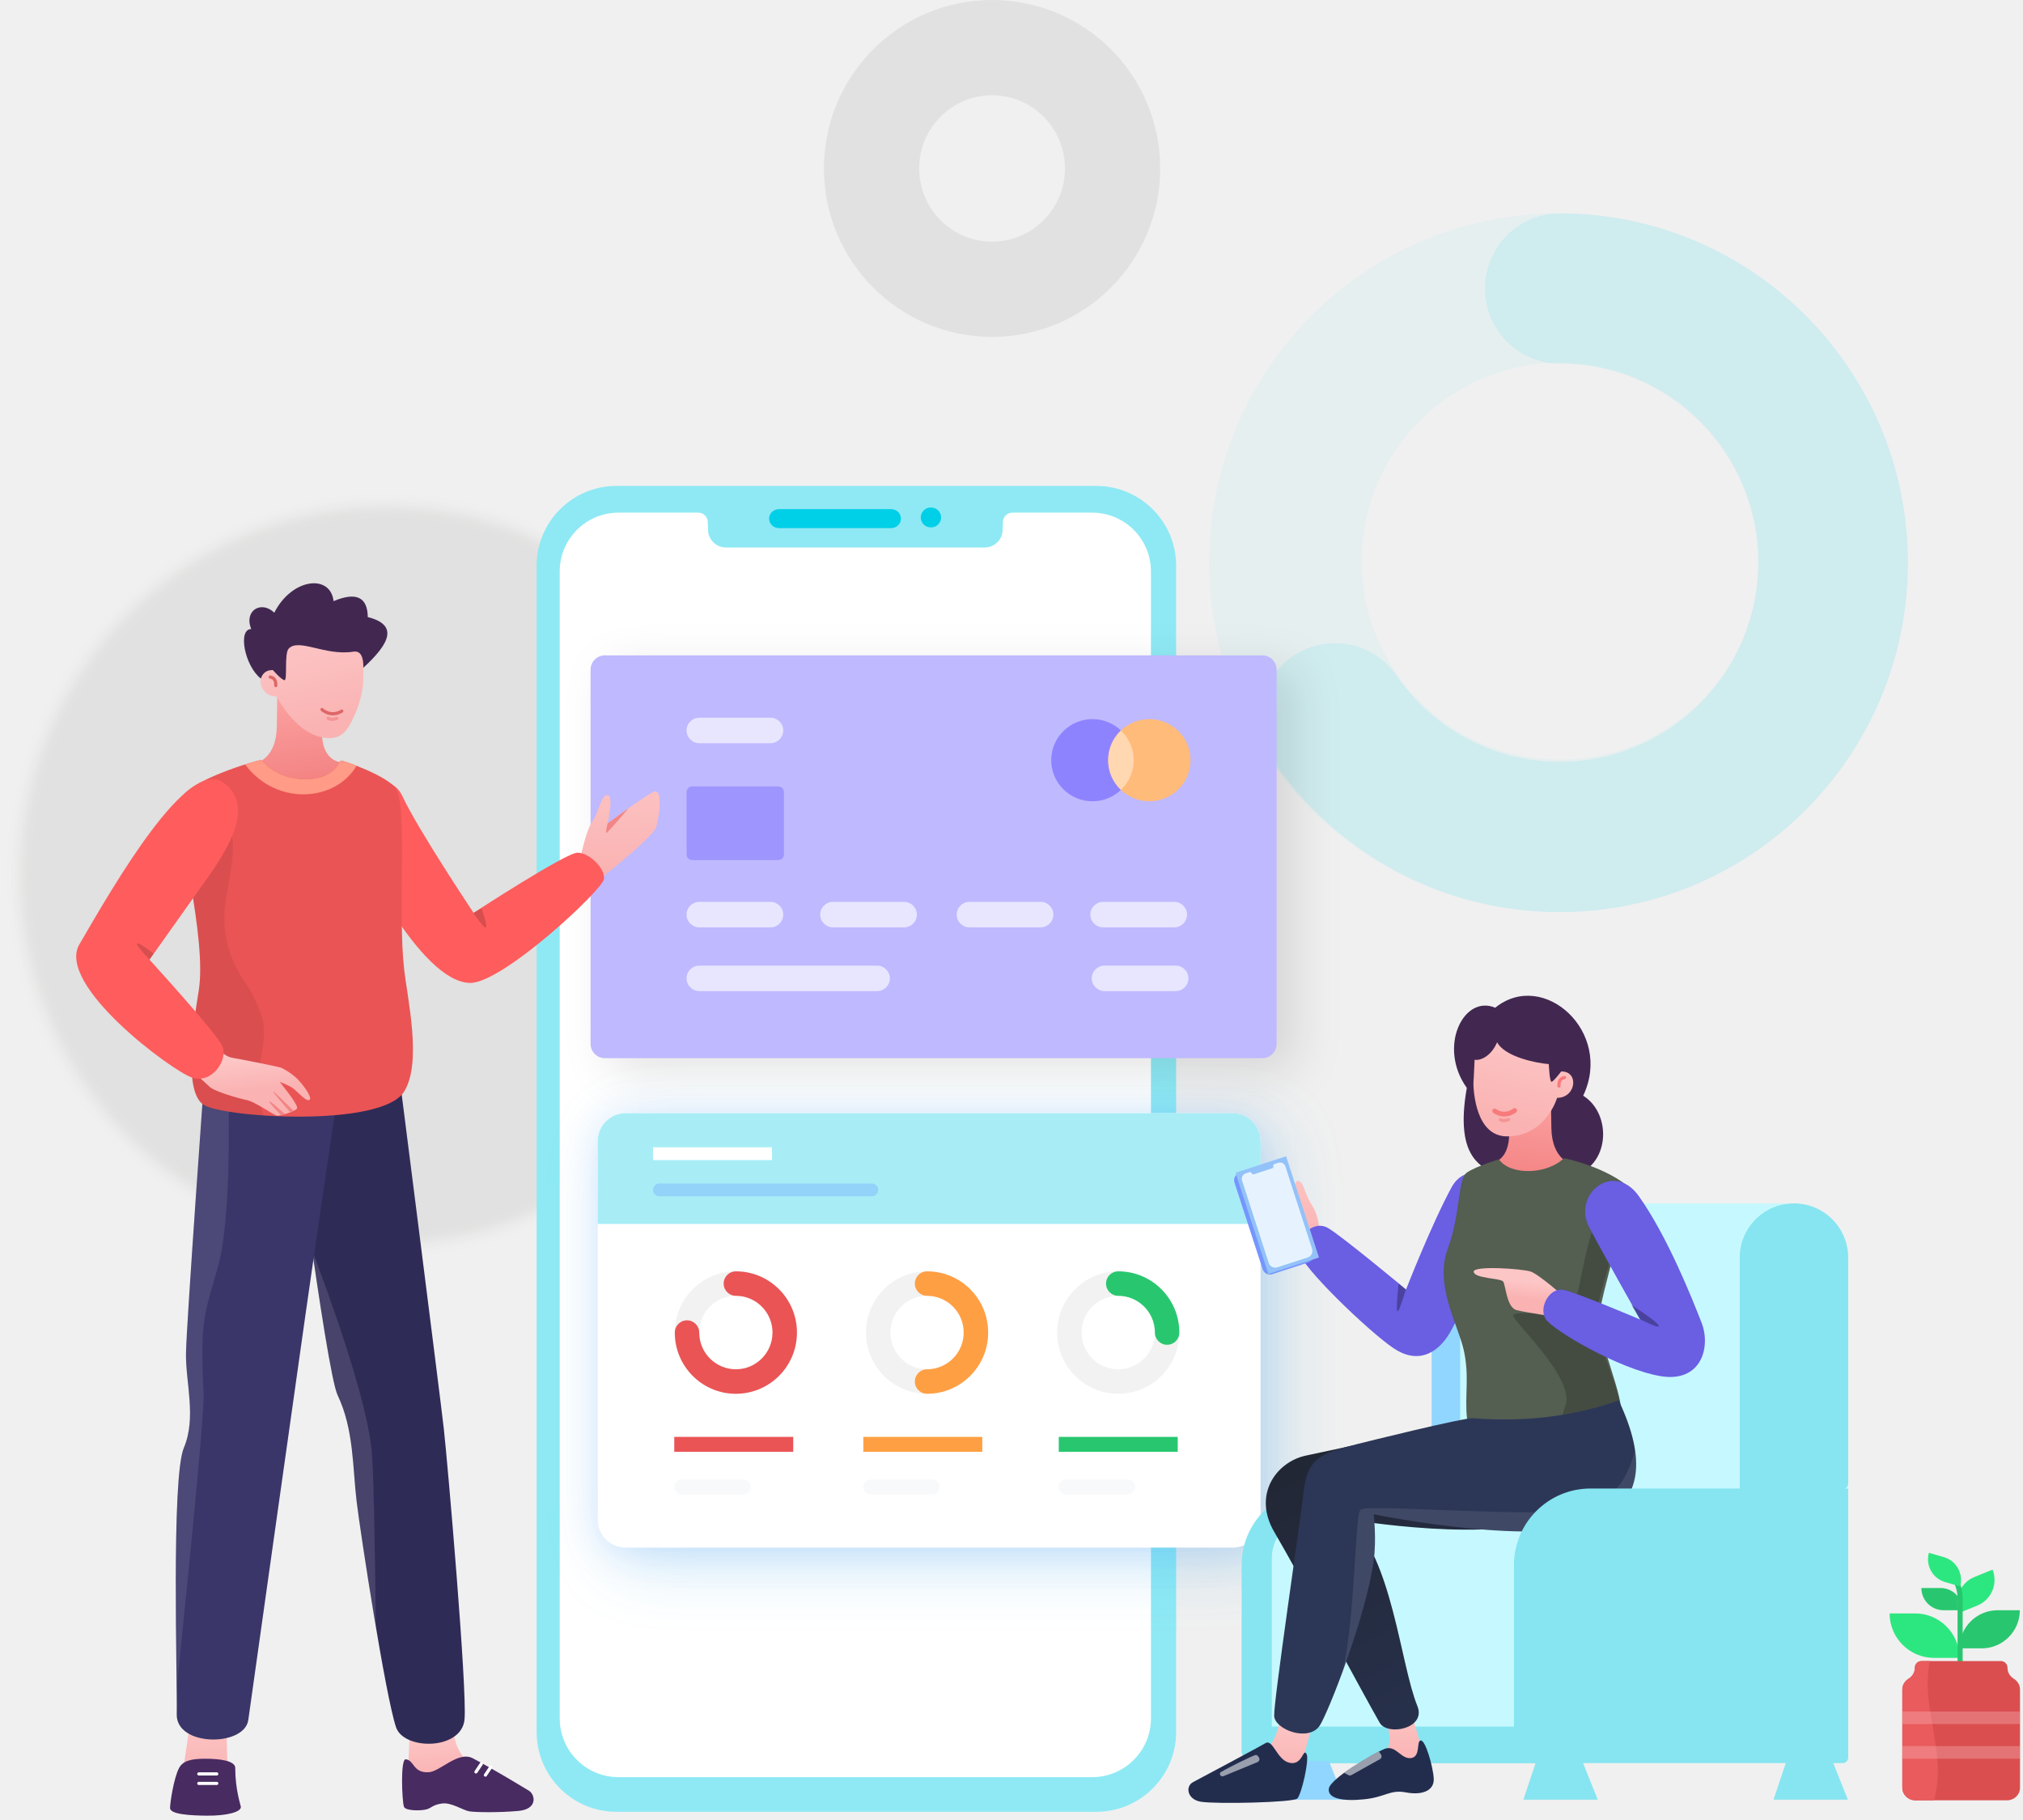
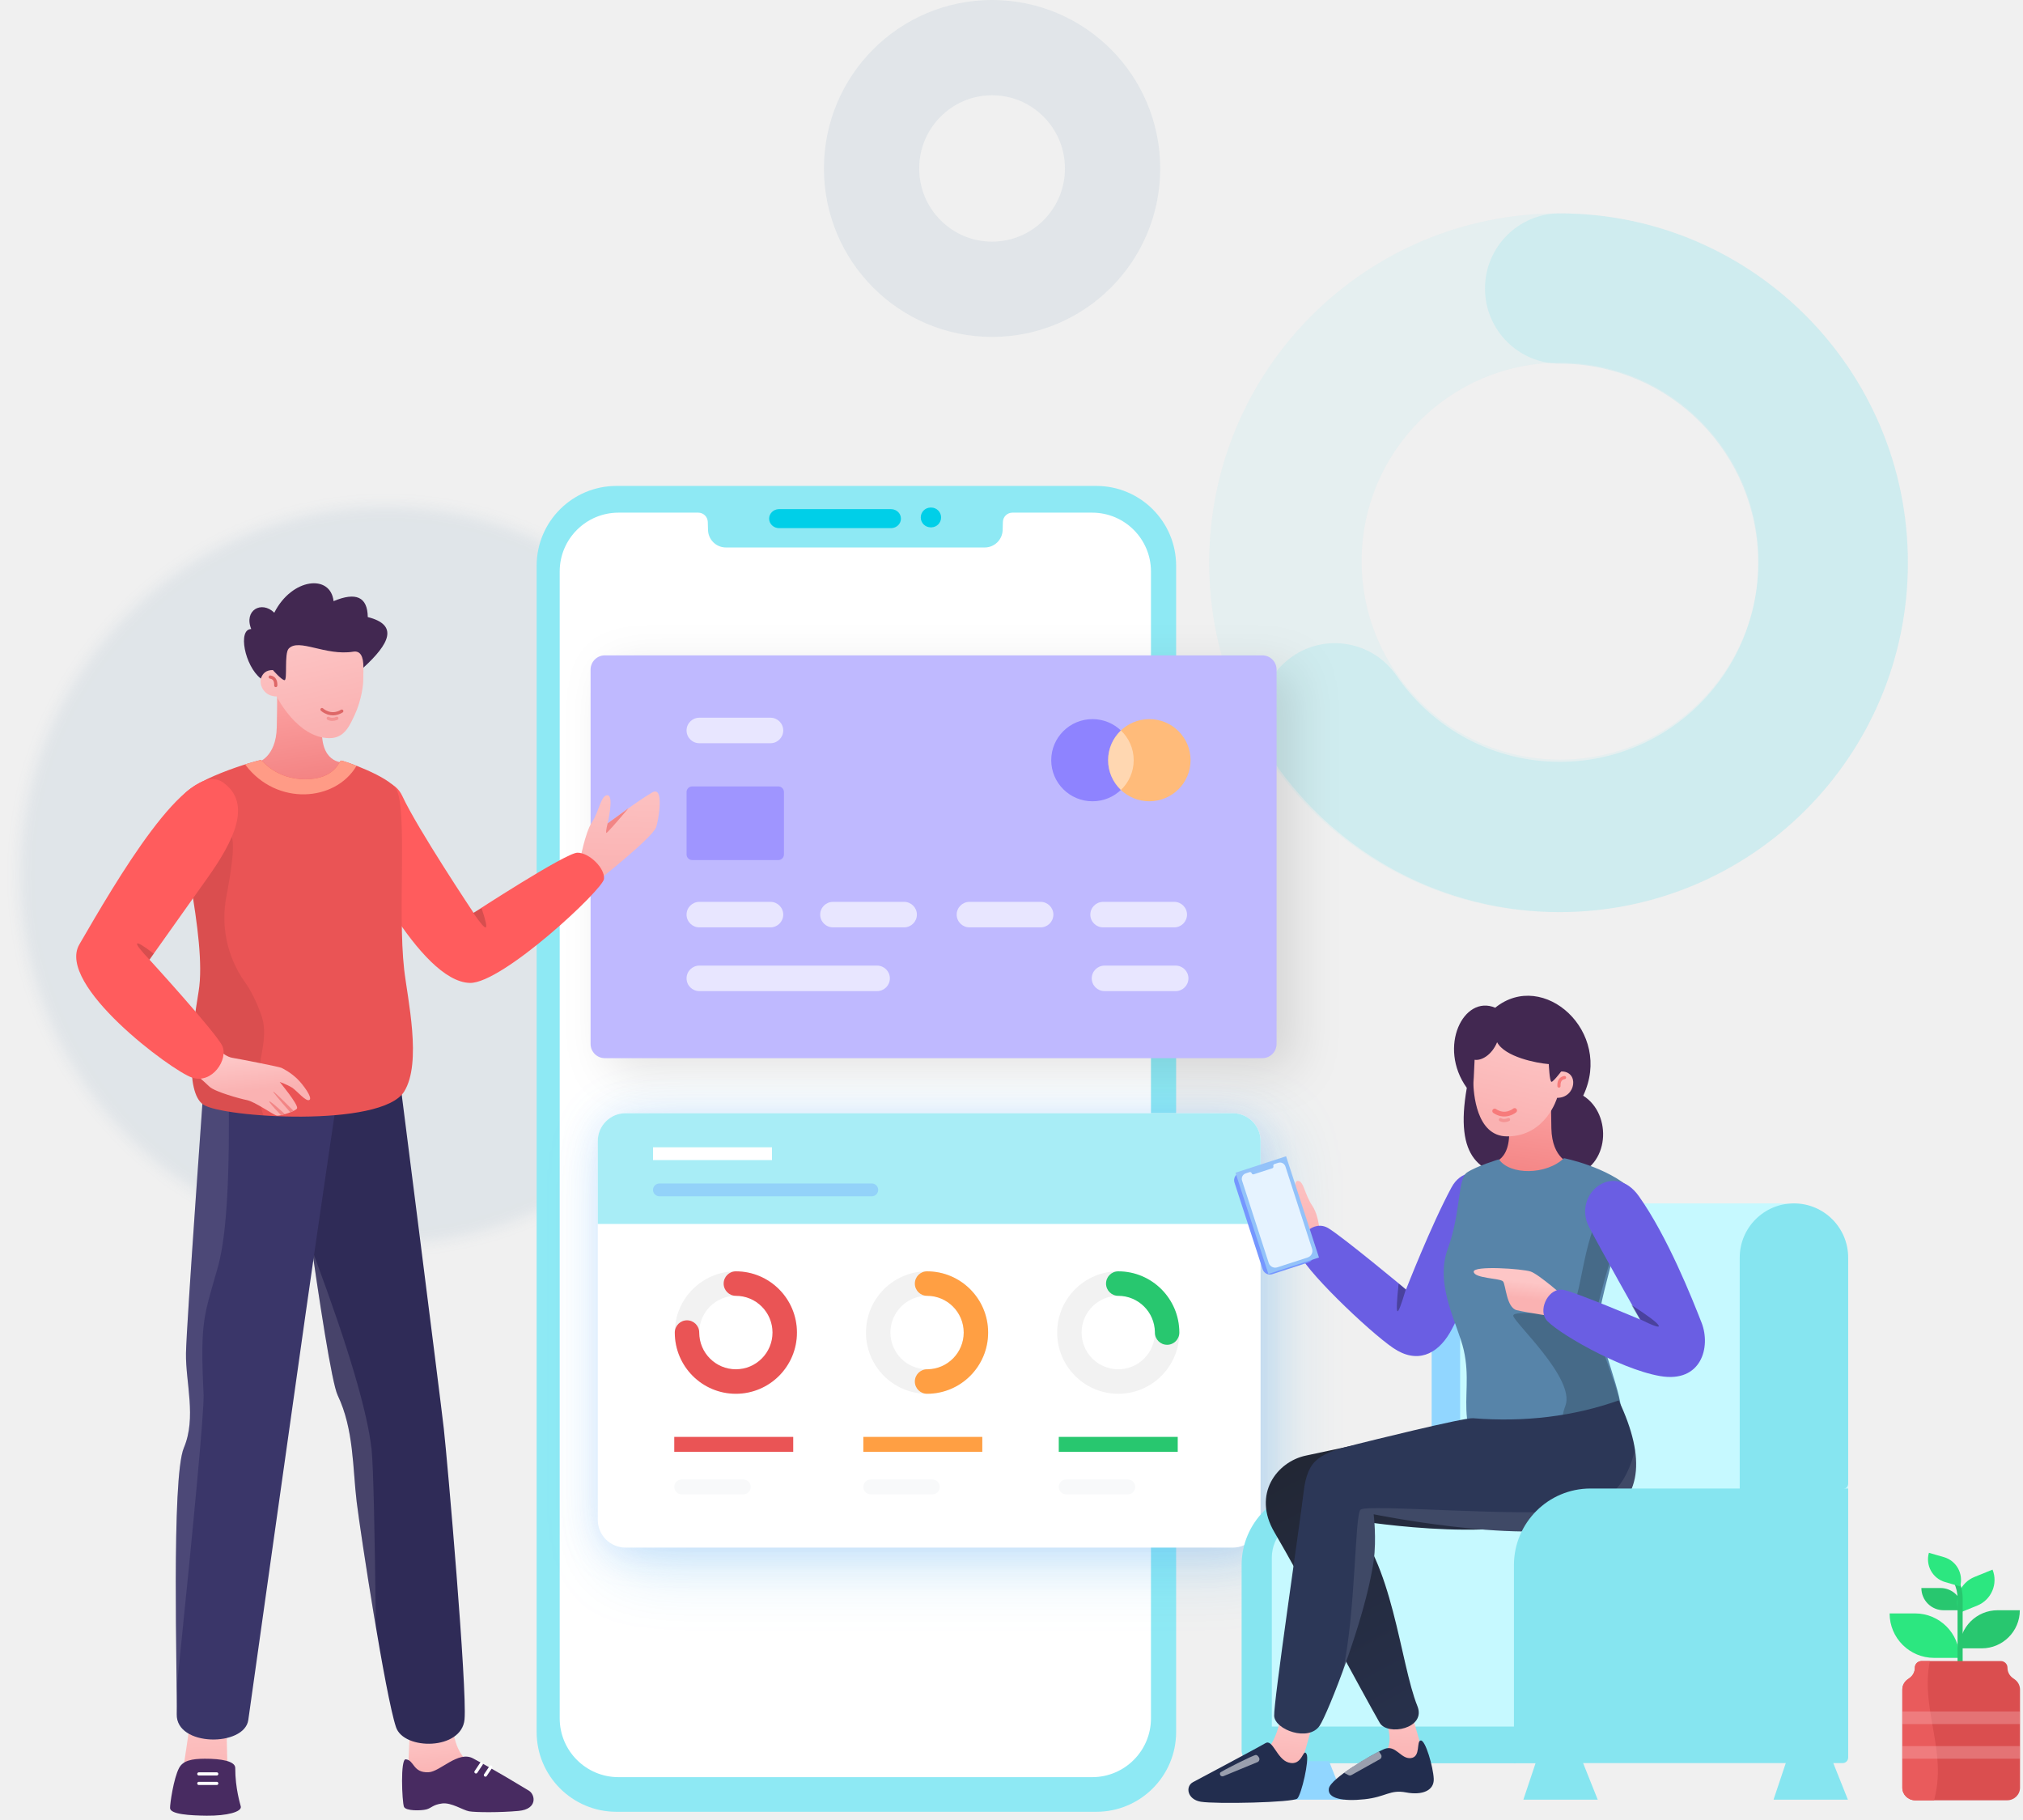
<svg xmlns="http://www.w3.org/2000/svg" xmlns:xlink="http://www.w3.org/1999/xlink" width="637px" height="573px" viewBox="0 0 637 573" version="1.1">
  <defs>
    <filter x="-2.6%" y="-2.6%" width="105.2%" height="105.2%" filterUnits="objectBoundingBox" id="filter-1">
      <feGaussianBlur stdDeviation="2" in="SourceGraphic" />
    </filter>
    <path d="M18.522,0 L43.63,0 C45.253,-7.42242666e-16 46.582,1.291 46.629,2.913 L46.703,5.483 C46.792,8.537 49.293,10.967 52.348,10.967 L133.831,10.967 C136.886,10.967 139.387,8.537 139.476,5.483 L139.55,2.913 C139.597,1.291 140.926,7.42242666e-16 142.549,0 L167.657,0 C177.886,-1.64974968e-14 186.179,8.293 186.179,18.522 L186.179,379.621 C186.179,389.85 177.886,398.143 167.657,398.143 L18.522,398.143 C8.293,398.143 4.01575893e-14,389.85 0,379.621 L0,18.522 C-1.25274242e-15,8.293 8.293,-1.67360005e-15 18.522,0 Z" id="path-2" />
    <path d="M8.757,0 L199.945,0 C204.781,-8.88398904e-16 208.702,3.921 208.702,8.757 L208.702,128.011 C208.702,132.847 204.781,136.768 199.945,136.768 L8.757,136.768 C3.921,136.768 4.14497961e-15,132.847 0,128.011 L0,8.757 C-5.92265936e-16,3.921 3.921,-2.66431478e-15 8.757,0 Z" id="path-4" />
    <filter x="-13.2%" y="-20.1%" width="131.1%" height="147.5%" filterUnits="objectBoundingBox" id="filter-6">
      <feOffset dx="5" dy="5" in="SourceAlpha" result="shadowOffsetOuter1" />
      <feGaussianBlur stdDeviation="10" in="shadowOffsetOuter1" result="shadowBlurOuter1" />
      <feColorMatrix values="0 0 0 0 0.076   0 0 0 0 0.583   0 0 0 0 0.879  0 0 0 0.229 0" type="matrix" in="shadowBlurOuter1" result="shadowMatrixOuter1" />
      <feOffset dx="0" dy="1" in="SourceAlpha" result="shadowOffsetOuter2" />
      <feGaussianBlur stdDeviation="5.5" in="shadowOffsetOuter2" result="shadowBlurOuter2" />
      <feColorMatrix values="0 0 0 0 0.504   0 0 0 0 0.7   0 0 0 0 1  0 0 0 0.234 0" type="matrix" in="shadowBlurOuter2" result="shadowMatrixOuter2" />
      <feMerge>
        <feMergeNode in="shadowMatrixOuter1" />
        <feMergeNode in="shadowMatrixOuter2" />
      </feMerge>
    </filter>
    <path d="M4.477,0 L211.527,0 C214,0 216.004,2.01 216.004,4.489 L216.004,122.332 C216.004,124.811 214,126.821 211.527,126.821 L4.477,126.821 C2.004,126.821 0,124.811 0,122.332 L0,4.489 C0,2.01 2.004,0 4.477,0 Z" id="path-7" />
    <filter x="-8.3%" y="-15.8%" width="122.2%" height="137.8%" filterUnits="objectBoundingBox" id="filter-8">
      <feOffset dx="6" dy="4" in="SourceAlpha" result="shadowOffsetOuter1" />
      <feGaussianBlur stdDeviation="7" in="shadowOffsetOuter1" result="shadowBlurOuter1" />
      <feColorMatrix values="0 0 0 0 0.019   0 0 0 0 0.019   0 0 0 0 0.019  0 0 0 0.11 0" type="matrix" in="shadowBlurOuter1" />
    </filter>
    <linearGradient x1="42.314%" y1="12.634%" x2="50%" y2="69.619%" id="linearGradient-9">
      <stop stop-color="#FDC6C6" offset="0%" />
      <stop stop-color="#FAB2B2" offset="100%" />
    </linearGradient>
    <linearGradient x1="46.204%" y1="-28.186%" x2="50%" y2="91.05%" id="linearGradient-10">
      <stop stop-color="#FDC6C6" offset="0%" />
      <stop stop-color="#FAB2B2" offset="100%" />
    </linearGradient>
    <linearGradient x1="44.814%" y1="-28.186%" x2="62.814%" y2="121.547%" id="linearGradient-11">
      <stop stop-color="#FFAFAF" offset="0%" />
      <stop stop-color="#F07777" offset="100%" />
    </linearGradient>
    <linearGradient x1="31.713%" y1="-6.917%" x2="55.144%" y2="91.235%" id="linearGradient-12">
      <stop stop-color="#FDC6C6" offset="0%" />
      <stop stop-color="#FAB2B2" offset="100%" />
    </linearGradient>
    <linearGradient x1="45.013%" y1="-28.186%" x2="50%" y2="91.05%" id="linearGradient-13">
      <stop stop-color="#FDC6C6" offset="0%" />
      <stop stop-color="#FAB2B2" offset="100%" />
    </linearGradient>
    <linearGradient x1="42.314%" y1="21.163%" x2="50%" y2="65.141%" id="linearGradient-14">
      <stop stop-color="#FDC6C6" offset="0%" />
      <stop stop-color="#FAB2B2" offset="100%" />
    </linearGradient>
    <linearGradient x1="45.136%" y1="-28.186%" x2="62.018%" y2="121.547%" id="linearGradient-15">
      <stop stop-color="#FFAFAF" offset="0%" />
      <stop stop-color="#F07777" offset="100%" />
    </linearGradient>
    <linearGradient x1="31.713%" y1="-6.206%" x2="55.144%" y2="90.72%" id="linearGradient-16">
      <stop stop-color="#FDC6C6" offset="0%" />
      <stop stop-color="#FAB2B2" offset="100%" />
    </linearGradient>
    <linearGradient x1="42.314%" y1="-3.86%" x2="50%" y2="78.278%" id="linearGradient-17">
      <stop stop-color="#FDC6C6" offset="0%" />
      <stop stop-color="#FAB2B2" offset="100%" />
    </linearGradient>
    <linearGradient x1="28.503%" y1="98.643%" x2="77.061%" y2="9.204%" id="linearGradient-18">
      <stop stop-color="#28324F" offset="0%" />
      <stop stop-color="#222735" offset="100%" />
    </linearGradient>
    <linearGradient x1="44.359%" y1="-28.186%" x2="50%" y2="91.05%" id="linearGradient-19">
      <stop stop-color="#FDC6C6" offset="0%" />
      <stop stop-color="#FAB2B2" offset="100%" />
    </linearGradient>
    <linearGradient x1="42.314%" y1="28.062%" x2="50%" y2="61.518%" id="linearGradient-20">
      <stop stop-color="#FDC6C6" offset="0%" />
      <stop stop-color="#FAB2B2" offset="100%" />
    </linearGradient>
    <linearGradient x1="42.314%" y1="8.536%" x2="50%" y2="71.77%" id="linearGradient-21">
      <stop stop-color="#FDC6C6" offset="0%" />
      <stop stop-color="#FAB2B2" offset="100%" />
    </linearGradient>
    <path d="M6.059,0 L31.005,0 C32.17,0 33.115,0.925 33.115,2.067 L33.115,2.126 C33.115,3.388 33.728,4.574 34.767,5.322 L35.413,5.788 C36.451,6.535 37.065,7.722 37.065,8.984 L37.065,39.872 C37.065,42.063 35.251,43.839 33.014,43.839 L4.051,43.839 C1.814,43.839 1.86636192e-13,42.063 1.86636192e-13,39.872 L1.86636192e-13,8.984 C1.86636192e-13,7.722 0.613,6.535 1.651,5.788 L2.298,5.322 C3.267,4.624 3.866,3.544 3.941,2.377 L3.95,2.067 C3.95,0.925 4.894,0 6.059,0 Z" id="path-22" />
  </defs>
  <g id="📝-Pages-New" stroke="none" stroke-width="1" fill="none" fill-rule="evenodd">
    <g id="Reset-Password" transform="translate(-139, -246)">
      <g id="Illustration" transform="translate(145, 261)">
        <g id="Shape">
-           <ellipse id="Oval" fill="#545e51" opacity="0.1" filter="url(#filter-1)" cx="115.531" cy="260.607" rx="115.531" ry="116.393" />
+           <ellipse id="Oval" fill="#5784a9" opacity="0.1" filter="url(#filter-1)" cx="115.531" cy="260.607" rx="115.531" ry="116.393" />
          <path d="M484.75,52.185 C423.999,52.185 374.75,101.434 374.75,162.185 C374.75,222.937 423.999,272.185 484.75,272.185 C545.501,272.185 594.75,222.937 594.75,162.185 C594.75,101.434 545.501,52.185 484.75,52.185 Z M485.25,99.185 C519.768,99.185 547.75,127.167 547.75,161.685 C547.75,196.203 519.768,224.185 485.25,224.185 C450.732,224.185 422.75,196.203 422.75,161.685 C422.75,127.167 450.732,99.185 485.25,99.185 Z" id="Oval" fill="#00CFE8" fill-rule="nonzero" opacity="0.05" />
-           <ellipse id="Oval" stroke="#545e51" stroke-width="30" opacity="0.1" cx="306.383" cy="38.041" rx="37.944" ry="38.041" />
+           <ellipse id="Oval" stroke="#5784a9" stroke-width="30" opacity="0.1" cx="306.383" cy="38.041" rx="37.944" ry="38.041" />
          <path d="M485.165,52.185 C545.687,52.185 594.75,101.434 594.75,162.185 C594.75,222.937 545.687,272.185 485.165,272.185 C448.704,272.185 415.237,254.153 394.923,224.605 C387.53,213.852 390.221,199.12 400.933,191.699 C411.538,184.353 426.029,186.927 433.491,197.412 L433.715,197.733 C445.321,214.614 464.362,224.873 485.165,224.873 C519.656,224.873 547.617,196.807 547.617,162.185 C547.617,127.91 520.213,100.059 486.198,99.505 L485.165,99.497 C472.15,99.497 461.598,88.906 461.598,75.841 C461.598,62.776 472.15,52.185 485.165,52.185 Z" id="Path" fill="#00CFE8" fill-rule="nonzero" opacity="0.1" />
        </g>
        <g id="Mobile-Banking-App" transform="translate(18, 138)">
          <g id="Phone3" transform="translate(144.9749, 0)">
            <path d="M25.137,0 L176.227,0 C190.109,-1.13278991e-14 201.364,11.254 201.364,25.137 L201.364,392.323 C201.364,406.206 190.109,417.46 176.227,417.46 L25.137,417.46 C11.254,417.46 -2.31133716e-14,406.206 -2.83662357e-14,392.323 L-2.83662357e-14,25.137 C-2.65136725e-14,11.254 11.254,6.10293932e-15 25.137,0 Z" id="Rectangle" fill="#8EE9F4" />
            <g id="Group-48" transform="translate(7.262298, 8.412419)">
              <mask id="mask-3" fill="white">
                <use xlink:href="#path-2" />
              </mask>
              <use id="Rectangle" fill="#FFFFFF" xlink:href="#path-2" />
              <ellipse id="Oval" fill-opacity="0.549" fill="#E97EFF" mask="url(#mask-3)" cx="70.585" cy="242.325" rx="15.969" ry="15.951" />
              <path d="M27.913,68.354 L159.667,68.354 C162.558,68.354 164.901,70.698 164.901,73.588 C164.901,76.479 162.558,78.822 159.667,78.822 L27.913,78.822 C25.023,78.822 22.679,76.479 22.679,73.588 C22.679,70.698 25.023,68.354 27.913,68.354 Z" id="Rectangle" fill-opacity="0.549" fill="#E97EFF" mask="url(#mask-3)" />
            </g>
            <path d="M111.597,7.308 C113.319,7.308 114.715,8.647 114.715,10.299 C114.715,11.914 113.38,13.231 111.711,13.288 L111.597,13.29 L76.329,13.29 C74.607,13.29 73.211,11.951 73.211,10.299 C73.211,8.684 74.546,7.368 76.215,7.31 L76.329,7.308 L111.597,7.308 Z" id="Path" fill="#00CFE8" fill-rule="nonzero" />
            <path d="M124.236,6.81 C125.958,6.81 127.355,8.205 127.355,9.925 C127.355,11.608 126.02,12.979 124.35,13.039 L124.236,13.041 L124.072,13.041 C122.35,13.041 120.953,11.646 120.953,9.925 C120.953,8.243 122.288,6.872 123.958,6.812 L124.072,6.81 L124.236,6.81 Z" id="Path" fill="#00CFE8" fill-rule="nonzero" />
          </g>
          <g id="BoardPieChart" transform="translate(164.2294, 197.5135)">
            <mask id="mask-5" fill="white">
              <use xlink:href="#path-4" />
            </mask>
            <g id="Rectangle">
              <use fill="black" fill-opacity="1" filter="url(#filter-6)" xlink:href="#path-4" />
              <use fill="#FFFFFF" fill-rule="evenodd" xlink:href="#path-4" />
            </g>
            <polygon id="Rectangle" fill="#A8EDF6" mask="url(#mask-5)" points="-4.682 -5.363 214.053 -5.363 214.053 34.862 -4.682 34.862" />
            <path d="M19.403,22.124 L86.286,22.124 C87.396,22.124 88.297,23.025 88.297,24.135 C88.297,25.246 87.396,26.147 86.286,26.147 L19.403,26.147 C18.292,26.147 17.392,25.246 17.392,24.135 C17.392,23.025 18.292,22.124 19.403,22.124 Z" id="Rectangle" fill="#6FA3FF" opacity="0.366" mask="url(#mask-5)" />
            <rect id="Rectangle" fill="#FFFFFF" mask="url(#mask-5)" x="17.392" y="10.727" width="37.459" height="4.023" />
            <rect id="Rectangle" fill="#EA5455" mask="url(#mask-5)" x="24.081" y="101.905" width="37.459" height="4.693" />
            <path d="M26.427,115.314 L45.815,115.314 C47.111,115.314 48.162,116.365 48.162,117.66 C48.162,118.956 47.111,120.007 45.815,120.007 L26.427,120.007 C25.132,120.007 24.081,118.956 24.081,117.66 C24.081,116.365 25.132,115.314 26.427,115.314 Z" id="Rectangle" fill="#F8F9FA" mask="url(#mask-5)" />
            <rect id="Rectangle" fill="#FF9F43" fill-rule="nonzero" mask="url(#mask-5)" x="83.615" y="101.905" width="37.459" height="4.693" />
            <path d="M85.961,115.314 L105.349,115.314 C106.645,115.314 107.695,116.365 107.695,117.66 C107.695,118.956 106.645,120.007 105.349,120.007 L85.961,120.007 C84.665,120.007 83.615,118.956 83.615,117.66 C83.615,116.365 84.665,115.314 85.961,115.314 Z" id="Rectangle" fill="#F8F9FA" mask="url(#mask-5)" />
            <rect id="Rectangle" fill="#28C76F" mask="url(#mask-5)" x="145.155" y="101.905" width="37.459" height="4.693" />
            <path d="M147.501,115.314 L166.889,115.314 C168.185,115.314 169.236,116.365 169.236,117.66 C169.236,118.956 168.185,120.007 166.889,120.007 L147.501,120.007 C146.205,120.007 145.155,118.956 145.155,117.66 C145.155,116.365 146.205,115.314 147.501,115.314 Z" id="Rectangle" fill="#F8F9FA" mask="url(#mask-5)" />
            <g id="Group-37" mask="url(#mask-5)">
              <g transform="translate(24.08098, 52.96396)" id="Group-5">
                <g transform="translate(0.167229, 0.167607)" />
              </g>
            </g>
            <g id="Group-3" mask="url(#mask-5)">
              <g transform="translate(144.6531, 49.77942)">
                <path d="M19.231,38.55 C29.853,38.55 38.463,29.92 38.463,19.275 C38.463,8.63 29.853,0 19.231,0 C8.61,0 0,8.63 0,19.275 C0,29.92 8.61,38.55 19.231,38.55 Z M19.231,30.84 C12.859,30.84 7.693,25.662 7.693,19.275 C7.693,12.888 12.859,7.71 19.231,7.71 C25.604,7.71 30.77,12.888 30.77,19.275 C30.77,25.662 25.604,30.84 19.231,30.84 Z" id="Oval" fill="#F2F2F2" />
                <path d="M38.463,19.275 C38.463,8.63 29.853,0 19.231,0 C17.107,0 15.385,1.726 15.385,3.855 C15.385,5.984 17.107,7.71 19.231,7.71 C25.532,7.71 30.653,12.771 30.768,19.058 L30.77,19.275 C30.77,21.404 32.492,23.13 34.616,23.13 C36.741,23.13 38.463,21.404 38.463,19.275 Z" id="Path" fill="#28C76F" />
              </g>
            </g>
            <g id="Group-4" mask="url(#mask-5)">
              <g transform="translate(84.45066, 49.77942)">
                <path d="M19.231,38.55 C29.853,38.55 38.463,29.92 38.463,19.275 C38.463,8.63 29.853,0 19.231,0 C8.61,0 0,8.63 0,19.275 C0,29.92 8.61,38.55 19.231,38.55 Z M19.231,30.84 C12.859,30.84 7.693,25.662 7.693,19.275 C7.693,12.888 12.859,7.71 19.231,7.71 C25.604,7.71 30.77,12.888 30.77,19.275 C30.77,25.662 25.604,30.84 19.231,30.84 Z" id="Oval" fill="#F2F2F2" fill-rule="evenodd" />
                <path d="M19.231,38.55 C29.853,38.55 38.463,29.92 38.463,19.275 C38.463,8.63 29.853,0 19.231,0 C17.107,0 15.385,1.726 15.385,3.855 C15.385,5.984 17.107,7.71 19.231,7.71 C25.604,7.71 30.77,12.888 30.77,19.275 C30.77,25.589 25.721,30.722 19.448,30.838 L19.231,30.84 C17.107,30.84 15.385,32.566 15.385,34.695 C15.385,36.824 17.107,38.55 19.231,38.55 Z" id="Path" fill="#FF9F43" fill-rule="nonzero" />
              </g>
            </g>
            <g id="Group-6" mask="url(#mask-5)">
              <g transform="translate(24.24821, 49.77942)">
                <path d="M19.231,38.55 C29.853,38.55 38.463,29.92 38.463,19.275 C38.463,8.63 29.853,0 19.231,0 C8.61,0 0,8.63 0,19.275 C0,29.92 8.61,38.55 19.231,38.55 Z M19.231,30.84 C12.859,30.84 7.693,25.662 7.693,19.275 C7.693,12.888 12.859,7.71 19.231,7.71 C25.604,7.71 30.77,12.888 30.77,19.275 C30.77,25.662 25.604,30.84 19.231,30.84 Z" id="Oval" fill="#F2F2F2" />
                <path d="M0,19.275 C0,29.92 8.61,38.55 19.231,38.55 C29.853,38.55 38.463,29.92 38.463,19.275 C38.463,8.63 29.853,0 19.231,0 C17.107,0 15.385,1.726 15.385,3.855 C15.385,5.984 17.107,7.71 19.231,7.71 C25.604,7.71 30.77,12.888 30.77,19.275 C30.77,25.662 25.604,30.84 19.231,30.84 C12.859,30.84 7.693,25.662 7.693,19.275 C7.693,17.146 5.971,15.42 3.846,15.42 C1.722,15.42 0,17.146 0,19.275 Z" id="Path" fill="#EA5455" />
              </g>
            </g>
          </g>
          <g id="VisaCard2" transform="translate(161.9642, 53.35135)">
            <g id="Rectangle">
              <use fill="black" fill-opacity="1" filter="url(#filter-8)" xlink:href="#path-7" />
              <use fill="#BFB9FF" fill-rule="evenodd" xlink:href="#path-7" />
            </g>
            <g id="Group-46" transform="translate(30.2182, 18.95627)">
              <g id="Group-45" transform="translate(0, 1.115074)">
                <g id="Group-43" transform="translate(114.8291, 0)">
                  <ellipse id="Oval" fill="#8E83FF" cx="12.983" cy="12.935" rx="12.983" ry="12.935" />
                  <ellipse id="Oval-Copy-10" fill="#FFBB7A" cx="30.89" cy="12.935" rx="12.983" ry="12.935" />
                  <path d="M21.819,3.681 L21.938,3.57 C24.419,5.926 25.965,9.25 25.965,12.935 C25.965,16.619 24.419,19.944 21.938,22.3 C19.454,19.945 17.907,16.62 17.907,12.935 C17.907,9.308 19.405,6.03 21.819,3.681 L21.938,3.57 L21.819,3.681 Z" id="Path" fill-opacity="0.416" fill="#FFFFFF" />
                </g>
                <path d="M1.791,21.186 L28.875,21.186 C29.864,21.186 30.666,21.985 30.666,22.971 L30.666,42.596 C30.666,43.581 29.864,44.38 28.875,44.38 L1.791,44.38 C0.802,44.38 4.97021279e-14,43.581 4.97021279e-14,42.596 L4.97021279e-14,22.971 C4.97021279e-14,21.985 0.802,21.186 1.791,21.186 Z" id="Rectangle" fill="#9F95FF" />
              </g>
              <g id="Group-44" transform="translate(0, 0.669045)" fill="#FFFFFF" fill-opacity="0.647">
                <path d="M4.029,57.984 L26.413,57.984 C28.638,57.984 30.442,59.781 30.442,61.998 C30.442,64.215 28.638,66.012 26.413,66.012 L4.029,66.012 C1.804,66.012 -1.03380426e-13,64.215 -1.03380426e-13,61.998 C-1.03380426e-13,59.781 1.804,57.984 4.029,57.984 Z" id="Rectangle" />
                <path d="M4.029,78.055 L59.989,78.055 C62.214,78.055 64.018,79.852 64.018,82.069 C64.018,84.286 62.214,86.084 59.989,86.084 L4.029,86.084 C1.804,86.084 -9.94042559e-14,84.286 -9.94042559e-14,82.069 C-9.94042559e-14,79.852 1.804,78.055 4.029,78.055 Z" id="Rectangle" />
                <path d="M131.617,78.055 L154.001,78.055 C156.226,78.055 158.03,79.852 158.03,82.069 C158.03,84.286 156.226,86.084 154.001,86.084 L131.617,86.084 C129.392,86.084 127.588,84.286 127.588,82.069 C127.588,79.852 129.392,78.055 131.617,78.055 Z" id="Rectangle" />
                <path d="M4.029,0 L26.413,0 C28.638,0 30.442,1.797 30.442,4.014 C30.442,6.231 28.638,8.029 26.413,8.029 L4.029,8.029 C1.804,8.029 0,6.231 0,4.014 C0,1.797 1.804,0 4.029,0 Z" id="Rectangle" />
                <path d="M46.111,57.984 L68.495,57.984 C70.72,57.984 72.524,59.781 72.524,61.998 C72.524,64.215 70.72,66.012 68.495,66.012 L46.111,66.012 C43.886,66.012 42.082,64.215 42.082,61.998 C42.082,59.781 43.886,57.984 46.111,57.984 Z" id="Rectangle-Copy-38" />
                <path d="M89.088,57.984 L111.472,57.984 C113.697,57.984 115.501,59.781 115.501,61.998 C115.501,64.215 113.697,66.012 111.472,66.012 L89.088,66.012 C86.863,66.012 85.059,64.215 85.059,61.998 C85.059,59.781 86.863,57.984 89.088,57.984 Z" id="Rectangle-Copy-39" />
                <path d="M131.169,57.984 L153.553,57.984 C155.778,57.984 157.582,59.781 157.582,61.998 C157.582,64.215 155.778,66.012 153.553,66.012 L131.169,66.012 C128.944,66.012 127.14,64.215 127.14,61.998 C127.14,59.781 128.944,57.984 131.169,57.984 Z" id="Rectangle-Copy-40" />
              </g>
            </g>
          </g>
          <g id="Men1.1" transform="translate(0, 30.64865)">
            <g id="LLeg" transform="translate(66.42274, 149.2404)">
              <path d="M52.059,209.111 C52.059,209.111 51.905,218.968 57.959,222.469 C64.011,225.97 73.389,232.476 73.389,232.476 L37.714,233.685 L38.731,209.022 L52.059,209.111 Z" id="Path" fill="url(#linearGradient-9)" />
              <path d="M37.338,221.046 C40.097,221.331 39.494,225.321 44.5,225.127 C48.147,224.985 53.835,218.259 58.514,220.75 C65.656,224.553 74.03,229.681 76.084,230.902 C78.137,232.123 78.948,236.729 72.881,237.294 C67.078,237.835 59.246,237.775 57.284,237.417 C55.322,237.06 51.682,234.557 48.754,234.957 C45.826,235.358 45.493,236.367 43.857,236.814 C42.22,237.261 37.281,237.358 36.769,235.979 C36.181,234.397 35.592,220.867 37.338,221.046 Z" id="Path" fill="#482B61" />
              <path d="M34.573,-1.98621069e-14 C34.573,-1.98621069e-14 48.182,106.815 49.32,116.917 C50.457,127.019 56.705,198.882 55.85,208.467 C54.979,218.229 36.717,218.282 34.267,210.917 C30.914,200.835 23.162,150.452 21.88,139.93 C20.598,129.409 21.048,117.194 15.896,106.42 C12.207,98.707 -3.4583696e-14,2.739 -3.4583696e-14,2.739 L34.573,-1.98621069e-14 Z" id="Path" fill="#2F2B57" />
              <path d="M26.574,123.435 L26.623,123.915 C27.142,129.495 27.578,147.976 27.929,179.36 L27.146,174.673 C24.689,159.809 22.508,145.085 21.88,139.93 C20.625,129.628 21.03,117.702 16.211,107.095 L15.896,106.42 C14.272,103.026 10.999,82.537 7.842,60.658 L8.834,63.312 C19.372,91.653 25.286,111.695 26.574,123.435 Z" id="Path" fill-opacity="0.192" fill="#FFFFFF" opacity="0.591" />
              <line x1="61.152" y1="222.465" x2="59.445" y2="225.018" id="Path-10" stroke="#FFFFFF" stroke-linecap="round" />
              <line x1="64.132" y1="223.463" x2="62.425" y2="226.017" id="Path-10" stroke="#FFFFFF" stroke-linecap="round" />
            </g>
            <g id="RLeg" transform="translate(29.16793, 151.8545)">
              <polygon id="Path" fill="url(#linearGradient-10)" points="6.418 208.758 3.226 230.314 18.657 230.236 18.152 208.357" />
              <path d="M0.382,233.802 C0.331,232.544 1.502,224.387 3.226,221.157 C4.476,218.814 7.249,218.265 11.306,218.249 C16.539,218.229 20.913,219.02 20.907,221.157 C20.888,227.696 22.546,232.725 22.658,233.299 C22.985,234.985 18.305,236.243 11.912,236.179 C6.679,236.127 0.463,235.763 0.382,233.802 Z" id="Path" fill="#482B61" />
              <path d="M54.336,0.893 C54.336,0.893 47.26,48.566 42.978,78.73 C38.769,108.37 26.305,196.782 25.018,206.037 C23.835,214.533 2.254,214.533 2.481,204.243 C2.708,193.953 0.71,129.832 4.728,120.338 C8.747,110.844 5.248,99.795 5.394,90.573 C5.541,81.35 11.32,1.509 11.32,1.509 L54.336,0.893 Z" id="Path" fill="#3A3669" />
              <path d="M15.629,62.713 L15.291,63.94 C11.194,78.66 9.78,79.986 10.941,103.464 L10.953,103.941 C10.994,109.848 8.185,140.414 2.526,195.639 L2.5,192.206 C2.302,169.677 1.472,128.942 4.626,120.593 L4.728,120.338 C8.747,110.844 5.248,99.795 5.394,90.573 C5.541,81.35 11.32,1.509 11.32,1.509 L18.702,1.403 L18.778,5.06 C19.309,33.622 18.259,52.84 15.629,62.713 L15.629,62.713 Z" id="Path" fill-opacity="0.192" fill="#FFFFFF" opacity="0.462" />
              <line x1="9.436" y1="223.03" x2="15.085" y2="223.03" id="Path-9" stroke="#FFFFFF" stroke-linecap="round" />
              <line x1="9.436" y1="226.025" x2="15.085" y2="226.025" id="Path-9" stroke="#FFFFFF" stroke-linecap="round" />
            </g>
            <g id="Head" transform="translate(52.24105, 0)">
              <path d="M4.794,56.429 C4.794,56.429 10.705,55.035 10.91,45.3 C11.115,35.565 10.971,32.243 10.971,32.243 L24.985,32.006 C24.985,32.006 25.127,42.855 25.129,46.78 C25.134,57.319 32.441,56.429 32.441,56.429 C32.441,56.429 30.922,64.975 19.124,65.642 C9.913,66.163 4.794,56.429 4.794,56.429 Z" id="Path" fill="url(#linearGradient-11)" />
              <g id="Head1" transform="translate(0.582624, 0)">
                <path d="M9.102,27.322 C3.294,27.096 4.241,35.642 10.275,35.63 C10.275,35.63 16.759,48.735 26.94,48.769 C31.844,48.785 33.445,44.395 34.915,41.313 C36.385,38.231 37.464,33.621 37.554,30.798 C37.65,27.789 37.662,17.901 37.662,17.901 L8.876,17.888 L9.102,27.322 Z" id="Path" fill="url(#linearGradient-12)" />
                <path d="M26.53,42.666 C27.446,43.052 28.464,42.826 29.223,42.382" id="Path" stroke="#F49494" stroke-linecap="round" transform="translate(27.87652, 42.62291) rotate(6) translate(-27.87652, -42.62291) " />
                <path d="M9.682,32.344 C10.049,31.021 9.888,29.867 8.582,29.341" id="Path-8" stroke="#DE6767" stroke-linecap="round" transform="translate(9.217431, 30.84216) rotate(-13) translate(-9.217431, -30.84216) " />
                <path d="M9.102,27.322 C9.102,27.322 11.773,30.42 12.76,30.506 C13.749,30.591 12.623,22.12 14.078,20.577 C17.274,17.186 25.626,22.948 34.408,21.541 C36.578,21.193 37.643,22.873 37.604,26.579 C45.814,19.055 48.791,13.119 38.98,10.64 C38.901,4.271 35.256,2.673 28.208,5.627 C27.266,-2.976 15.088,-1.677 9.544,9.267 C5.532,5.344 -0.108,8.511 2.286,14.415 C-2.035,14.415 0.217,26.024 5.308,30.011 C5.916,28.269 7.026,27.322 9.102,27.322 Z" id="Path" fill="#422851" />
                <path d="M24.764,38.962 C24.764,38.962 26.759,42.204 30.664,41.045" id="Path" stroke="#DE6767" stroke-linecap="round" transform="translate(27.71392, 40.12866) rotate(-15) translate(-27.71392, -40.12866) " />
              </g>
            </g>
            <g id="LArm" transform="translate(85.16583, 62.32707)">
              <g id="Group-3" transform="translate(85.96644, 17.48897) rotate(4) translate(-85.96644, -17.48897) translate(73.96644, 2.488965)">
                <path d="M-7.94013428e-14,23.728 C-7.94013428e-14,23.728 1.014,14.395 2.982,11.012 C4.949,7.628 5.209,2.157 7.293,2.211 C9.377,2.267 7.91,11.075 7.91,11.075 C7.91,11.075 17.056,3.159 21.261,0.357 C25.097,-2.198 23.728,9.73 23.209,11.275 C21.972,14.952 5.706,29.64 5.706,29.64 C5.706,29.64 0.433,24.522 -7.94013428e-14,23.728 Z" id="Path" fill="url(#linearGradient-13)" />
                <path d="M7.91,11.075 C7.573,13.084 7.523,14.081 7.76,14.064 C7.997,14.047 10.12,11.31 14.127,5.851 L7.91,11.075 Z" id="Path" fill="#F28585" />
              </g>
              <path d="M17.528,4.679 C22.259,14.939 39.955,41.45 39.955,41.45 C39.955,41.45 68.953,22.544 72.643,22.506 C76.333,22.467 81.343,27.363 81.028,30.741 C80.713,34.12 48.963,63.757 38.78,63.507 C22.947,63.119 3.092,21.946 1.053,16.443 C-4.407,1.703 12.913,-5.329 17.528,4.679 Z" id="Path" fill="#FF5C5D" />
              <path d="M39.85,41.431 C42.082,44.701 43.398,46.229 43.798,46.014 C44.198,45.8 43.759,43.801 42.482,40.018 L39.85,41.431 Z" id="Path-5" fill-opacity="0.16" fill="#000000" />
            </g>
            <g id="Body" transform="translate(32.50797, 55.66771)">
              <path d="M0.149,12.98 C-1.337,20.104 8.838,56.008 6.039,72.805 C3.825,86.09 1.711,104.381 7.449,108.443 C13.291,112.577 63.579,115.86 70.747,104.381 C76.434,95.275 71.778,75.079 70.747,65.867 C68.69,47.488 71.796,15.726 68.307,9.23 C66.142,5.2 51.384,0.003 50.83,0.164 C50.276,0.325 48.972,6.035 39.641,6.035 C30.309,6.035 26.189,0.164 25.687,0.003 C25.186,-0.158 1.494,6.535 0.149,12.98 Z" id="Path" fill="#EA5455" />
              <path d="M25.664,3.40471175e-05 L25.687,0.003 C26.189,0.164 30.309,6.035 39.641,6.035 C48.972,6.035 50.276,0.325 50.83,0.164 C51.03,0.106 53.08,0.746 55.721,1.777 L55.709,1.898 C49.039,13.098 30.696,14.479 20.892,1.665 L20.669,1.368 L21.764,1.029 C23.766,0.42 25.199,0.054 25.589,0.006 L25.664,3.40471175e-05 Z" id="Path" fill="#FF9B86" />
              <path d="M0.181,17.928 L1.003,18.042 C9.725,19.29 14.841,21.264 16.349,23.964 C17.339,25.736 16.879,31.728 14.968,41.941 L14.766,43.012 C12.994,52.27 15.02,61.846 20.369,69.572 L20.67,69.999 C22.479,72.53 24.147,75.863 25.673,79.997 C29.214,89.587 21.682,97.667 26.452,111.933 L25.478,111.862 C16.612,111.183 9.441,109.852 7.449,108.443 C1.711,104.381 3.825,86.09 6.039,72.805 C8.42,58.513 1.409,30.387 0.181,17.928 Z" id="Path" fill-opacity="0.067" fill="#000000" />
            </g>
            <g id="Rarm" transform="translate(0, 61.67254)">
              <g id="Group-2" transform="translate(36.33261, 83.2852)">
                <path d="M6.548,0 C6.548,0 9.896,3.949 12.753,4.441 C15.61,4.932 27.568,7.271 28.298,7.617 C28.988,7.945 31.347,9.187 33.364,11.179 C35.112,12.906 38.136,16.999 37.122,17.704 C36.038,18.457 33.112,14.765 31.644,13.853 C30.105,12.895 27.739,12.047 27.739,12.047 C27.739,12.047 33.591,19.107 33.219,20.34 C32.947,21.24 27.971,22.777 26.907,22.662 C25.843,22.547 19.98,18.254 17.345,17.754 C15.517,17.408 7.333,15.191 5.607,13.527 C3.882,11.862 -3.9524224e-14,8.483 -3.9524224e-14,8.483 L6.548,0 Z" id="Path" fill="url(#linearGradient-14)" />
                <path d="M32.091,21.158 C28.008,17.045 25.882,15.023 25.712,15.093 C25.541,15.163 27.32,17.328 31.048,21.588 L32.091,21.158 Z" id="Path" fill="#F28585" />
                <path d="M29.362,22.172 C26.303,19.37 24.674,18.036 24.474,18.171 C24.274,18.306 25.499,19.754 28.149,22.514 L29.362,22.172 Z" id="Path" fill="#F28585" />
              </g>
              <path d="M46.209,1.023 C55.664,7.677 49.347,19.771 41.503,30.865 C34.175,41.227 23.068,56.837 23.068,56.837 C23.068,56.837 43.953,79.713 45.97,83.945 C47.987,88.178 42.836,96.127 36.431,93.956 C30.026,91.785 -6.422,64.786 0.99,52.027 C12.311,32.538 35.04,-6.836 46.209,1.023 Z" id="Path" fill="#FF5C5D" />
              <path d="M23.068,56.837 C20.211,53.814 18.916,52.128 19.183,51.778 C19.45,51.428 21.193,52.489 24.413,54.959 L23.068,56.837 Z" id="Path-6" fill-opacity="0.16" fill="#000000" />
            </g>
          </g>
          <g id="Group-7" transform="translate(348.8459, 160.0541)">
            <path d="M42.222,155.619 L123.353,155.619 L123.353,155.619 L123.353,238.078 C123.353,240.287 121.562,242.078 119.353,242.078 L22.111,242.078 C19.901,242.078 18.111,240.287 18.111,238.078 L18.111,179.73 C18.111,166.414 28.906,155.619 42.222,155.619 Z" id="Rectangle" fill="#86E5F0" />
            <polygon id="Rectangle" fill="#86E5F0" points="27.619 225.012 104.398 225.012 104.398 242.078 27.619 242.078" />
            <polygon id="Path" fill="#86E5F0" points="125.399 241.46 130.243 253.59 106.829 253.59 110.886 241.46" />
            <polygon id="Path" fill="#91D6FF" points="45.628 241.46 50.472 253.59 27.058 253.59 31.116 241.46" />
            <polygon id="Path" fill="#86E5F0" points="204.173 241.46 209.016 253.59 185.603 253.59 189.66 241.46" />
            <path d="M101.538,66.333 L123.95,65.847 L123.95,65.847 L123.95,163.774 L77.95,163.774 L77.95,90.438 C77.95,77.326 88.429,66.617 101.538,66.333 Z" id="Rectangle" fill="#91D6FF" />
            <path d="M111.035,65.847 L187.266,65.847 C199.328,65.847 209.106,75.625 209.106,87.687 L209.106,164.022 C209.106,164.987 208.324,165.77 207.359,165.77 L86.924,165.77 L86.924,165.77 L86.924,89.958 C86.924,76.642 97.719,65.847 111.035,65.847 Z" id="Rectangle" fill="#C6F9FF" />
            <path d="M192.033,65.847 C201.462,65.847 209.106,73.491 209.106,82.92 L209.106,154.046 C209.106,155.011 208.324,155.793 207.359,155.793 L174.959,155.793 L174.959,155.793 L174.959,82.92 C174.959,73.491 182.603,65.847 192.033,65.847 Z" id="Rectangle" fill="#86E5F0" />
            <path d="M40.219,164.82 L118.499,164.82 L118.499,164.82 L118.499,230.574 L27.619,230.574 L27.619,177.42 C27.619,170.461 33.26,164.82 40.219,164.82 Z" id="Rectangle" fill="#C6F9FF" />
            <g id="Wom1.4" transform="translate(82.66293, 127.5) scale(-1, 1) translate(-82.66293, -127.5) translate(0.662928, 0)">
              <g id="Head" transform="translate(32.71943, 0.465078)">
                <path d="M10.006,56.875 C-2.193,54.033 -2.996,37.281 6.278,31.47 C-3.286,11.41 18.831,-8.507 33.981,3.776 C43.913,-0.478 52.167,16.121 42.925,29.013 C46.8,51.148 38.914,56.869 24.697,57.112 L10.006,56.875 Z" id="Path" fill="#422851" />
                <path d="M10.157,52.874 C10.157,52.874 16.091,51.48 16.297,41.752 C16.503,32.024 16.358,28.704 16.358,28.704 L29.429,28.468 C29.429,28.468 29.571,39.309 29.573,43.231 C29.579,53.764 36.914,52.874 36.914,52.874 C36.914,52.874 35.389,61.415 23.546,62.081 C14.299,62.602 10.157,52.874 10.157,52.874 Z" id="Path" fill="url(#linearGradient-15)" />
                <path d="M13.312,23.846 C7.481,23.62 8.432,32.16 14.489,32.149 C14.489,32.149 18.007,44.281 30.221,44.281 C40.14,44.281 40.786,30.141 40.876,27.32 C40.972,24.312 40.985,14.431 40.985,14.431 L13.085,14.418 L13.312,23.846 Z" id="Path" fill="url(#linearGradient-16)" />
                <path d="M28.082,35.158 C28.082,35.158 30.088,38.401 34.005,37.248" id="Path" stroke="#F77B7B" stroke-width="1.5" stroke-linecap="round" transform="translate(31.04382, 36.32699) rotate(-18) translate(-31.04382, -36.32699) " />
                <path d="M29.782,39.029 C30.701,39.415 31.573,39.415 32.336,38.972" id="Path" stroke="#F49494" stroke-linecap="round" transform="translate(31.05888, 39.14183) rotate(2) translate(-31.05888, -39.14183) " />
                <path d="M13.58,28.582 C13.947,27.261 13.785,26.107 12.473,25.58" id="Path-8" stroke="#F77B7B" stroke-linecap="round" transform="translate(13.11181, 27.08122) rotate(-13) translate(-13.11181, -27.08122) " />
                <path d="M12.389,22.791 C12.389,22.791 15.585,27.081 16.232,27.104 C16.88,27.127 17.106,21.524 17.106,21.524 C21.027,21.224 30.948,19.247 33.381,14.642 C35.081,18.705 38.333,20.51 40.469,20.164 L40.874,28.796 L41.871,11.441 L11.607,11.441 L12.389,22.791 Z" id="Path" fill="#422851" />
              </g>
              <g id="LLeg" transform="translate(36.89403, 131.6934)">
                <path d="M65.702,93.198 C65.702,93.198 60.471,103.769 64.759,107.1 C69.054,110.431 80.398,116.675 80.398,116.675 L50.344,114.785 L57.025,91.731 L65.702,93.198 Z" id="Path" fill="url(#linearGradient-17)" />
                <path d="M53.251,103.258 C54.734,103.431 53.151,108.427 56.362,108.807 C59.567,109.187 61.124,104.453 64.761,105.954 C68.398,107.454 81.662,115.213 82.184,118.384 C82.713,121.555 77.771,122.489 70.994,121.772 C64.217,121.056 62.967,118.644 57.88,119.616 C52.799,120.587 48.992,119.039 49.16,115.324 C49.327,111.609 51.768,103.085 53.251,103.258 Z" id="Path" fill="#222D4E" />
                <path d="M66.42,106.723 L65.76,107.714 C65.453,108.174 65.578,108.794 66.037,109.101 C66.059,109.115 66.081,109.129 66.104,109.142 L75.07,114.148 C75.361,114.31 75.713,114.317 76.01,114.166 L77.402,113.46 L77.402,113.46 C75.216,111.876 73.429,110.685 71.453,109.517 C69.937,108.62 68.258,107.695 66.42,106.723 Z" id="Path-14" fill-opacity="0.541" fill="#FFFFFF" />
                <path d="M20.43,0.032 C29.528,0.438 80.168,11.644 89.368,13.548 C98.569,15.452 106.347,25.754 99.331,37.684 C91.452,51.075 71.12,89.106 66.184,97.679 C63.741,101.923 51.415,99.543 54.31,92.421 C59.708,79.144 62.214,45.792 75.975,33.631 C75.975,33.631 29.698,41.689 9.708,32.458 C-4.82,25.748 -1.533,-0.951 20.43,0.032 Z" id="Path" fill="url(#linearGradient-18)" />
              </g>
              <g id="LArm" transform="translate(64.33522, 56.18919)">
                <path d="M57.456,21.704 C57.456,21.704 57.353,14.297 59.942,10.426 C62.532,6.555 62.635,2.443 64.595,2.577 C66.555,2.712 64.614,12.269 64.614,12.269 C64.614,12.269 67.101,11.319 68.887,10.116 C70.674,8.914 76.09,2.987 77.356,4.037 C79.503,5.827 76.046,15.922 74.163,17.94 C72.274,19.959 61.954,26.598 61.954,26.598 L57.456,21.704 Z" id="Path" fill="url(#linearGradient-19)" />
                <path d="M1.542,17.265 C5.775,27.087 13.524,45.13 16.719,50.514 C20.723,57.255 27.036,60.225 34.428,55.223 C42.196,49.968 63.583,29.468 64.21,24.825 C64.832,20.181 59.597,14.61 54.86,17.494 C50.124,20.379 30.442,36.767 30.442,36.767 C30.442,36.767 22.499,16.394 16.109,4.593 C10.576,-5.617 -4.9,2.333 1.542,17.265 Z" id="Path" fill="#6A5EE3" />
                <path d="M30.524,36.777 C31.947,41.604 32.824,43.877 33.156,43.598 C33.489,43.318 33.362,40.414 32.775,34.885 L30.524,36.777 Z" id="Path" fill-opacity="0.303" fill="#000000" />
              </g>
              <g id="PhoneMini4" transform="translate(135.9883, 69.68886) scale(-1, 1) rotate(-18) translate(-135.9883, -69.68886) translate(126.4883, 52.18886)">
                <g id="Group-3" transform="translate(-0, -0)">
                  <path d="M2.933,1.239 L14.885,1.239 C16.21,1.239 17.285,2.313 17.285,3.639 L17.285,32.361 C17.285,33.686 16.21,34.761 14.885,34.761 L2.933,34.761 C1.608,34.761 0.533,33.686 0.533,32.361 L0.533,3.639 C0.533,2.313 1.608,1.239 2.933,1.239 Z" id="Rectangle" fill="#7596FF" fill-rule="nonzero" />
                  <rect id="Rectangle" fill="#93C2F9" x="1.795" y="0.798" width="16.752" height="33.522" />
                  <path d="M4.789,1.995 L6.06,1.995 C6.318,1.995 6.534,2.182 6.578,2.428 L6.587,2.523 C6.587,2.814 6.823,3.05 7.114,3.05 L13.24,3.05 C13.499,3.05 13.714,2.864 13.759,2.618 L13.768,2.523 C13.768,2.232 14.004,1.995 14.295,1.995 L15.559,1.995 C16.498,1.995 17.268,2.719 17.343,3.639 L17.349,3.788 L17.349,3.788 L17.324,31.048 C17.322,32.237 16.358,33.201 15.169,33.203 L5.118,33.203 C3.98,33.204 3.048,32.322 2.969,31.203 L2.964,31.05 C2.964,31.049 2.964,31.048 2.966,31.048 L2.99,3.794 C2.991,2.8 3.796,1.995 4.789,1.995 Z" id="Rectangle" fill="#E6F3FF" fill-rule="nonzero" />
                </g>
              </g>
              <g id="Body" transform="translate(23.5795, 51.61278)">
-                 <path d="M0,10.007 C0,10.007 10.199,44.178 10.501,50.646 C10.804,57.115 2.159,76.127 3.631,80.932 C7.025,92.037 50.348,96.818 52.003,81.88 C52.775,74.913 51.169,68.661 53.02,60.452 C54.864,52.243 62.278,40.044 58.073,28.575 C53.868,17.106 54.995,6.496 51.987,4.49 C48.979,2.485 41.948,0.355 41.948,0.355 C38.529,5.389 26.986,5.316 21.479,-5.67113923e-14 C21.479,-5.67113923e-14 7.796,2.656 0,10.007 Z" id="Path" fill="#545e51" />
+                 <path d="M0,10.007 C0,10.007 10.199,44.178 10.501,50.646 C10.804,57.115 2.159,76.127 3.631,80.932 C7.025,92.037 50.348,96.818 52.003,81.88 C52.775,74.913 51.169,68.661 53.02,60.452 C54.864,52.243 62.278,40.044 58.073,28.575 C53.868,17.106 54.995,6.496 51.987,4.49 C48.979,2.485 41.948,0.355 41.948,0.355 C38.529,5.389 26.986,5.316 21.479,-5.67113923e-14 C21.479,-5.67113923e-14 7.796,2.656 0,10.007 Z" id="Path" fill="#5784a9" />
                <path d="M9.14,15.541 C15.939,26.336 15.918,45.132 19.57,47.594 C23.221,50.055 37.432,47.64 37.432,49.589 C37.432,51.538 17.793,69.404 21.017,77.944 C22.705,82.416 22.247,86.417 19.643,89.946 L18.793,89.761 C11.055,88.011 4.834,84.869 3.631,80.932 C2.159,76.127 11.801,57.115 11.499,50.646 C11.242,45.155 3.135,19.703 0.691,12.135 C2.681,8.622 5.497,9.757 9.14,15.541 Z" id="Path" fill-opacity="0.199" fill="#000000" />
              </g>
              <g id="RArm" transform="translate(0, 58.7632)">
                <path d="M44.313,37.031 C44.313,37.031 52.904,29.424 55.533,28.541 C58.163,27.658 73.566,26.597 73.469,28.592 C73.358,30.73 65.085,30.607 64.228,31.658 C63.371,32.709 63.176,39.895 59.936,40.702 C56.702,41.509 47.008,42.9 47.008,42.9 L44.313,37.031 Z" id="Path" fill="url(#linearGradient-20)" />
                <path d="M21.458,4.82 C12.407,17.601 4.679,37.07 1.713,44.66 C-1.253,52.25 1.739,63.699 14.782,61.451 C27.801,59.209 48.517,47.029 50.809,43.476 C53.101,39.923 49.619,33.457 45.234,34.304 C41.172,35.087 21.021,43.659 21.021,43.659 C21.021,43.659 33.985,20.669 37.15,14.506 C42.438,4.213 29.43,-6.441 21.458,4.82 Z" id="Path" fill="#6A5EE3" />
                <path d="M21.226,43.502 C16.7,45.752 14.713,46.406 15.265,45.462 C15.817,44.518 18.668,42.389 23.817,39.073 L21.226,43.502 Z" id="Path" fill-opacity="0.303" fill="#000000" />
              </g>
              <g id="RLeg" transform="translate(21.93699, 127.7027)">
                <path d="M112.262,97.613 C112.262,97.613 112.104,110.055 122.351,114.706 C132.591,119.358 139.886,119.078 138.958,122.674 C138.029,126.269 111.376,126.124 108.887,123.312 C106.765,120.92 102.152,98.642 100.882,100.345 L112.262,97.613 Z" id="Path" fill="url(#linearGradient-21)" />
                <path d="M104.156,111.54 C105.3,109.328 105.372,115.551 109.885,114.179 C113.548,113.066 114.8,106.697 117.114,108.092 C119.428,109.487 139.801,120.303 139.917,120.369 C142.425,121.72 141.724,125.816 137.488,126.531 C132.78,127.324 108.39,126.79 107.081,125.534 C105.772,124.279 103.238,113.314 104.156,111.54 Z" id="Path" fill="#222D4E" />
                <path d="M120.127,111.812 C119.787,111.812 119.456,112.086 119.136,112.634 C118.857,113.11 119.017,113.723 119.494,114.002 C119.533,114.025 119.575,114.046 119.618,114.064 L130.35,118.485 C130.759,118.653 131.226,118.458 131.395,118.05 C131.481,117.84 131.475,117.603 131.377,117.399 C131.377,117.399 131.377,117.399 131.377,117.399 C131.178,116.984 120.895,111.812 120.127,111.812 Z" id="Path-14" fill-opacity="0.541" fill="#FFFFFF" />
                <path d="M5.881,0.176 C-2.937,18.81 -1.15,31.326 11.243,37.724 C29.22,47.006 83.037,36.028 83.037,36.028 C83.037,36.028 82.075,43.775 83.037,50.684 C85.549,68.729 97.494,98.793 100.021,102.571 C103.516,107.795 114.163,103.855 114.363,99.505 C114.564,95.155 106.337,39.601 105.086,29.007 C103.842,18.413 99.913,16.874 88.437,13.978 C85.801,13.312 54.623,5.56 51.767,5.786 C35.407,7.08 20.111,5.21 5.881,0.176 Z" id="Path" fill="#2C3757" />
                <path d="M20.381,34.839 C38.179,36.835 85.299,32.722 87.191,34.591 C88.998,36.375 88.697,67.418 92.749,85.386 L92.133,83.689 C88.321,73.097 84.364,60.214 83.037,50.684 C82.075,43.775 83.037,36.028 83.037,36.028 L80.867,36.448 C70.637,38.371 27.062,45.892 11.243,37.724 C2.671,33.298 -0.827,25.946 0.749,15.667 C3.463,27.285 10.007,33.676 20.381,34.839 Z" id="Path" fill-opacity="0.192" fill="#FFFFFF" opacity="0.462" />
              </g>
            </g>
            <path d="M127.976,155.619 L209.106,155.619 L209.106,155.619 L209.106,240.331 C209.106,241.296 208.324,242.078 207.359,242.078 L103.864,242.078 L103.864,242.078 L103.864,179.73 C103.864,166.414 114.659,155.619 127.976,155.619 Z" id="Rectangle" fill="#86E5F0" />
          </g>
          <g id="Group-80" transform="translate(571, 335)">
            <path d="M0,20 L8,20 C15.732,20 22,26.268 22,34 L22,34 L22,34 L14,34 C6.268,34 9.46895252e-16,27.732 0,20 L0,20 L0,20 Z" id="Rectangle" fill="#2CE780" />
            <path d="M10,12 L16,12 C19.866,12 23,15.134 23,19 L23,19 L23,19 L17,19 C13.134,19 10,15.866 10,12 L10,12 L10,12 Z" id="Rectangle" fill="#28C76F" />
            <path d="M22,19 L29,19 C35.627,19 41,24.373 41,31 L41,31 L41,31 L34,31 C27.373,31 22,25.627 22,19 L22,19 L22,19 Z" id="Rectangle" fill="#28C76F" transform="translate(31.5, 25) scale(-1, 1) translate(-31.5, -25) " />
            <path d="M19.74,8.675 L25.886,8.685 C30.683,8.693 34.571,12.581 34.579,17.379 L34.579,17.379 L34.579,17.379 L28.433,17.368 C23.635,17.36 19.748,13.472 19.74,8.675 L19.74,8.675 L19.74,8.675 Z" id="Rectangle" fill="#2CE780" transform="translate(27.15928, 13.02662) scale(-1, 1) rotate(22) translate(-27.15928, -13.02662) " />
            <path d="M17.765,5 C20.893,6.983 22.877,10.756 22.994,14.897 L23,15.286 L23,45 L21.395,45 L21.395,15.286 C21.395,11.802 19.819,8.589 17.267,6.828 L17,6.651 L17.765,5 Z" id="Path" fill="#28C76F" />
            <g id="Group-84" transform="translate(4, 35)">
              <mask id="mask-23" fill="white">
                <use xlink:href="#path-22" />
              </mask>
              <use id="Rectangle" fill="#DA4E4F" xlink:href="#path-22" />
              <path d="M-1.013,-1.984 L9.114,-1.984 C4.645,15.063 15.53,29.2 9.114,46.616 L-1.013,46.616 L-1.013,-1.984 Z" id="Rectangle" fill="#E95B5C" mask="url(#mask-23)" />
              <rect id="Rectangle" fill-opacity="0.258" fill="#FFDFE2" mask="url(#mask-23)" x="-2.69835458e-13" y="26.78" width="37.065" height="3.967" />
              <rect id="Rectangle" fill-opacity="0.258" fill="#FFDFE2" mask="url(#mask-23)" x="1.87085917e-13" y="15.869" width="37.065" height="3.967" />
            </g>
            <path d="M11.103,2.475 L16.012,2.481 C20.125,2.486 23.458,5.819 23.463,9.932 L23.463,9.932 L23.463,9.932 L18.554,9.925 C14.441,9.92 11.109,6.587 11.103,2.475 L11.103,2.475 L11.103,2.475 Z" id="Rectangle" fill="#2CE780" transform="translate(17.28318, 6.203151) rotate(16) translate(-17.28318, -6.203151) " />
          </g>
        </g>
      </g>
    </g>
  </g>
</svg>
